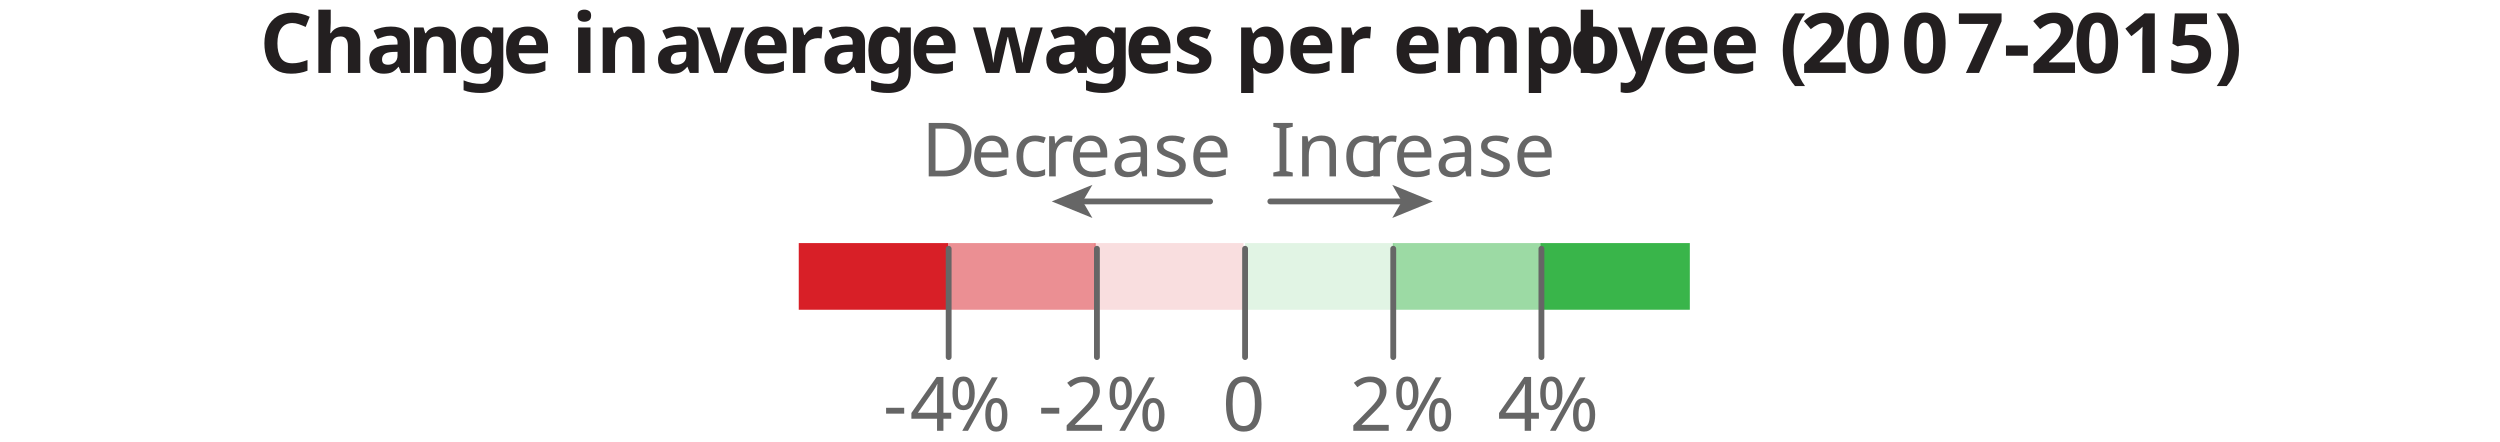
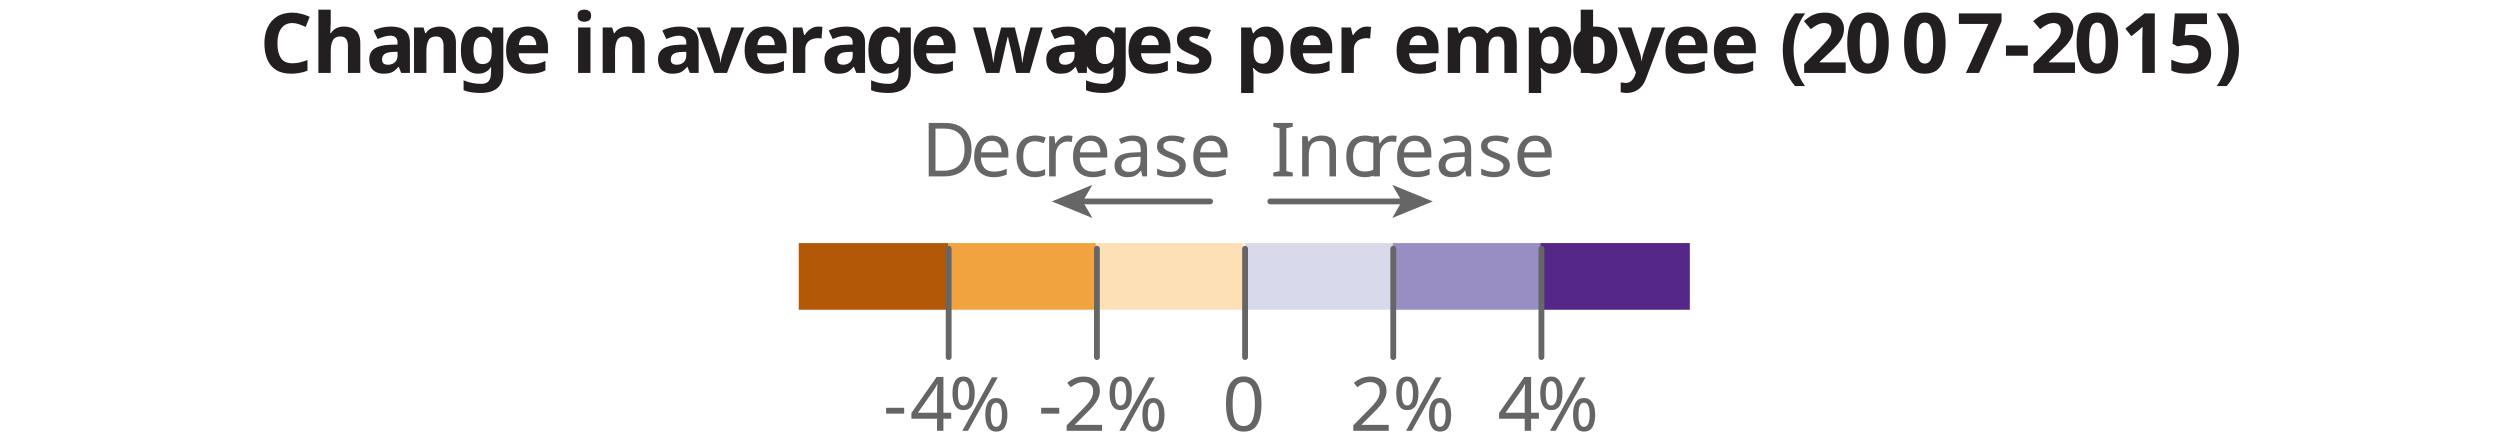
<svg xmlns="http://www.w3.org/2000/svg" viewBox="0 0 300 53">
  <g id="Work_area" data-name="Work area">
-     <rect x="131.31" y="29.17" width="17.91" height="8" fill="#d81f27" opacity="0.15" />
-     <rect x="113.58" y="29.17" width="17.91" height="8" fill="#d81f27" opacity="0.5" />
-     <rect x="95.85" y="29.17" width="17.91" height="8" fill="#d81f27" />
-     <rect x="149.41" y="29.17" width="17.91" height="8" fill="#39b54a" opacity="0.15" />
-     <rect x="167.14" y="29.17" width="17.91" height="8" fill="#39b54a" opacity="0.5" />
-     <rect x="184.87" y="29.17" width="17.91" height="8" fill="#39b54a" />
+     <rect x="131.31" y="29.17" width="17.91" height="8" fill="#fee0b6" />
+     <rect x="113.58" y="29.17" width="17.91" height="8" fill="#f1a340" />
+     <rect x="95.85" y="29.17" width="17.91" height="8" fill="#b35806" />
+     <rect x="149.41" y="29.17" width="17.91" height="8" fill="#d8daeb" />
+     <rect x="167.14" y="29.17" width="17.91" height="8" fill="#998ec3" />
+     <rect x="184.87" y="29.17" width="17.91" height="8" fill="#542788" />
    <line x1="113.84" y1="29.85" x2="113.84" y2="42.85" fill="none" stroke="#666" stroke-linecap="round" stroke-linejoin="round" stroke-width="0.7" />
    <line x1="131.63" y1="29.85" x2="131.63" y2="42.85" fill="none" stroke="#666" stroke-linecap="round" stroke-linejoin="round" stroke-width="0.7" />
    <line x1="149.41" y1="29.85" x2="149.41" y2="42.85" fill="none" stroke="#666" stroke-linecap="round" stroke-linejoin="round" stroke-width="0.7" />
    <line x1="167.19" y1="29.85" x2="167.19" y2="42.85" fill="none" stroke="#666" stroke-linecap="round" stroke-linejoin="round" stroke-width="0.7" />
    <line x1="184.97" y1="29.85" x2="184.97" y2="42.85" fill="none" stroke="#666" stroke-linecap="round" stroke-linejoin="round" stroke-width="0.7" />
    <text transform="translate(83.55 51.7)" font-size="9" fill="#656565" font-family="McClatchySansText-Regular, McClatchy Sans Text">
      <tspan letter-spacing="1.12em">	</tspan>
      <tspan x="11.99" y="0" letter-spacing="0.95em">	</tspan>
      <tspan x="22.42" y="0">-</tspan>
      <tspan x="25.63" y="0" letter-spacing="-0.01em">4</tspan>
      <tspan x="30.31" y="0">%</tspan>
      <tspan x="36.63" y="0" letter-spacing="0.28em">	</tspan>
      <tspan x="41.03" y="0" letter-spacing="-0.03em">-</tspan>
      <tspan x="44.01" y="0">2%</tspan>
      <tspan x="54.52" y="0" letter-spacing="0.75em">	</tspan>
      <tspan x="63.13" y="0">0</tspan>
      <tspan x="68.61" y="0" letter-spacing="0.88em">	</tspan>
      <tspan x="78.41" y="0">2%</tspan>
      <tspan x="88.92" y="0" letter-spacing="0.59em">	</tspan>
      <tspan x="96.15" y="0" letter-spacing="-0.02em">4</tspan>
      <tspan x="100.84" y="0">%</tspan>
      <tspan x="107.16" y="0" letter-spacing="1.87em">	</tspan>
    </text>
    <line x1="152.44" y1="24.17" x2="168.48" y2="24.17" fill="none" stroke="#666" stroke-linecap="round" stroke-linejoin="round" stroke-width="0.7" />
    <polygon points="171.94 24.17 167.07 26.16 168.22 24.17 167.07 22.18 171.94 24.17" fill="#666" />
    <line x1="129.67" y1="24.17" x2="145.21" y2="24.17" fill="none" stroke="#666" stroke-linecap="round" stroke-linejoin="round" stroke-width="0.7" />
    <polygon points="126.21 24.17 131.09 26.16 129.93 24.17 131.09 22.18 126.21 24.17" fill="#666" />
    <text transform="translate(110.57 21.17)" font-size="9" fill="#666" font-family="McClatchySansText-Regular, McClatchy Sans Text">
      <tspan letter-spacing="-0.01em">D</tspan>
      <tspan x="5.83" y="0">ec</tspan>
      <tspan x="14.56" y="0" letter-spacing="-0.01em">r</tspan>
      <tspan x="17.69" y="0" letter-spacing="0em">ease</tspan>
    </text>
    <text transform="translate(152.44 21.17)" font-size="9" fill="#666" font-family="McClatchySansText-Regular, McClatchy Sans Text">Inc<tspan x="11.59" y="0" letter-spacing="-0.01em">r</tspan>
      <tspan x="14.71" y="0">ease</tspan>
    </text>
    <text transform="translate(31.15 8.75)" font-size="10" fill="#231f20" font-family="McClatchySans-Bold, McClatchy Sans" font-weight="700" letter-spacing="-0.01em">Cha<tspan x="17.75" y="0" letter-spacing="-0.01em">n</tspan>
      <tspan x="23.7" y="0" letter-spacing="-0.03em">g</tspan>
      <tspan x="29.13" y="0">e in </tspan>
      <tspan x="47.39" y="0" letter-spacing="-0.03em">a</tspan>
      <tspan x="52.48" y="0" letter-spacing="-0.04em">v</tspan>
      <tspan x="57.75" y="0" letter-spacing="-0.01em">e</tspan>
      <tspan x="63.22" y="0" letter-spacing="-0.02em">ra</tspan>
      <tspan x="72.6" y="0" letter-spacing="-0.03em">g</tspan>
      <tspan x="78.03" y="0">e </tspan>
      <tspan x="85.52" y="0" letter-spacing="-0.01em">wa</tspan>
      <tspan x="98.39" y="0" letter-spacing="-0.03em">g</tspan>
      <tspan x="103.82" y="0" letter-spacing="-0.01em">es per empl</tspan>
      <tspan x="157.19" y="0" letter-spacing="-0.03em">o</tspan>
      <tspan x="162.99" y="0" letter-spacing="-0.03em">y</tspan>
      <tspan x="168.25" y="0">ee (</tspan>
      <tspan x="184.94" y="0" letter-spacing="0em">2</tspan>
      <tspan x="190.16" y="0">0</tspan>
      <tspan x="196.98" y="0" letter-spacing="-0.03em">0</tspan>
      <tspan x="203.65" y="0" letter-spacing="-0.01em">7-</tspan>
      <tspan x="212.46" y="0" letter-spacing="-0.01em">2</tspan>
      <tspan x="217.68" y="0">015)</tspan>
    </text>
  </g>
</svg>
